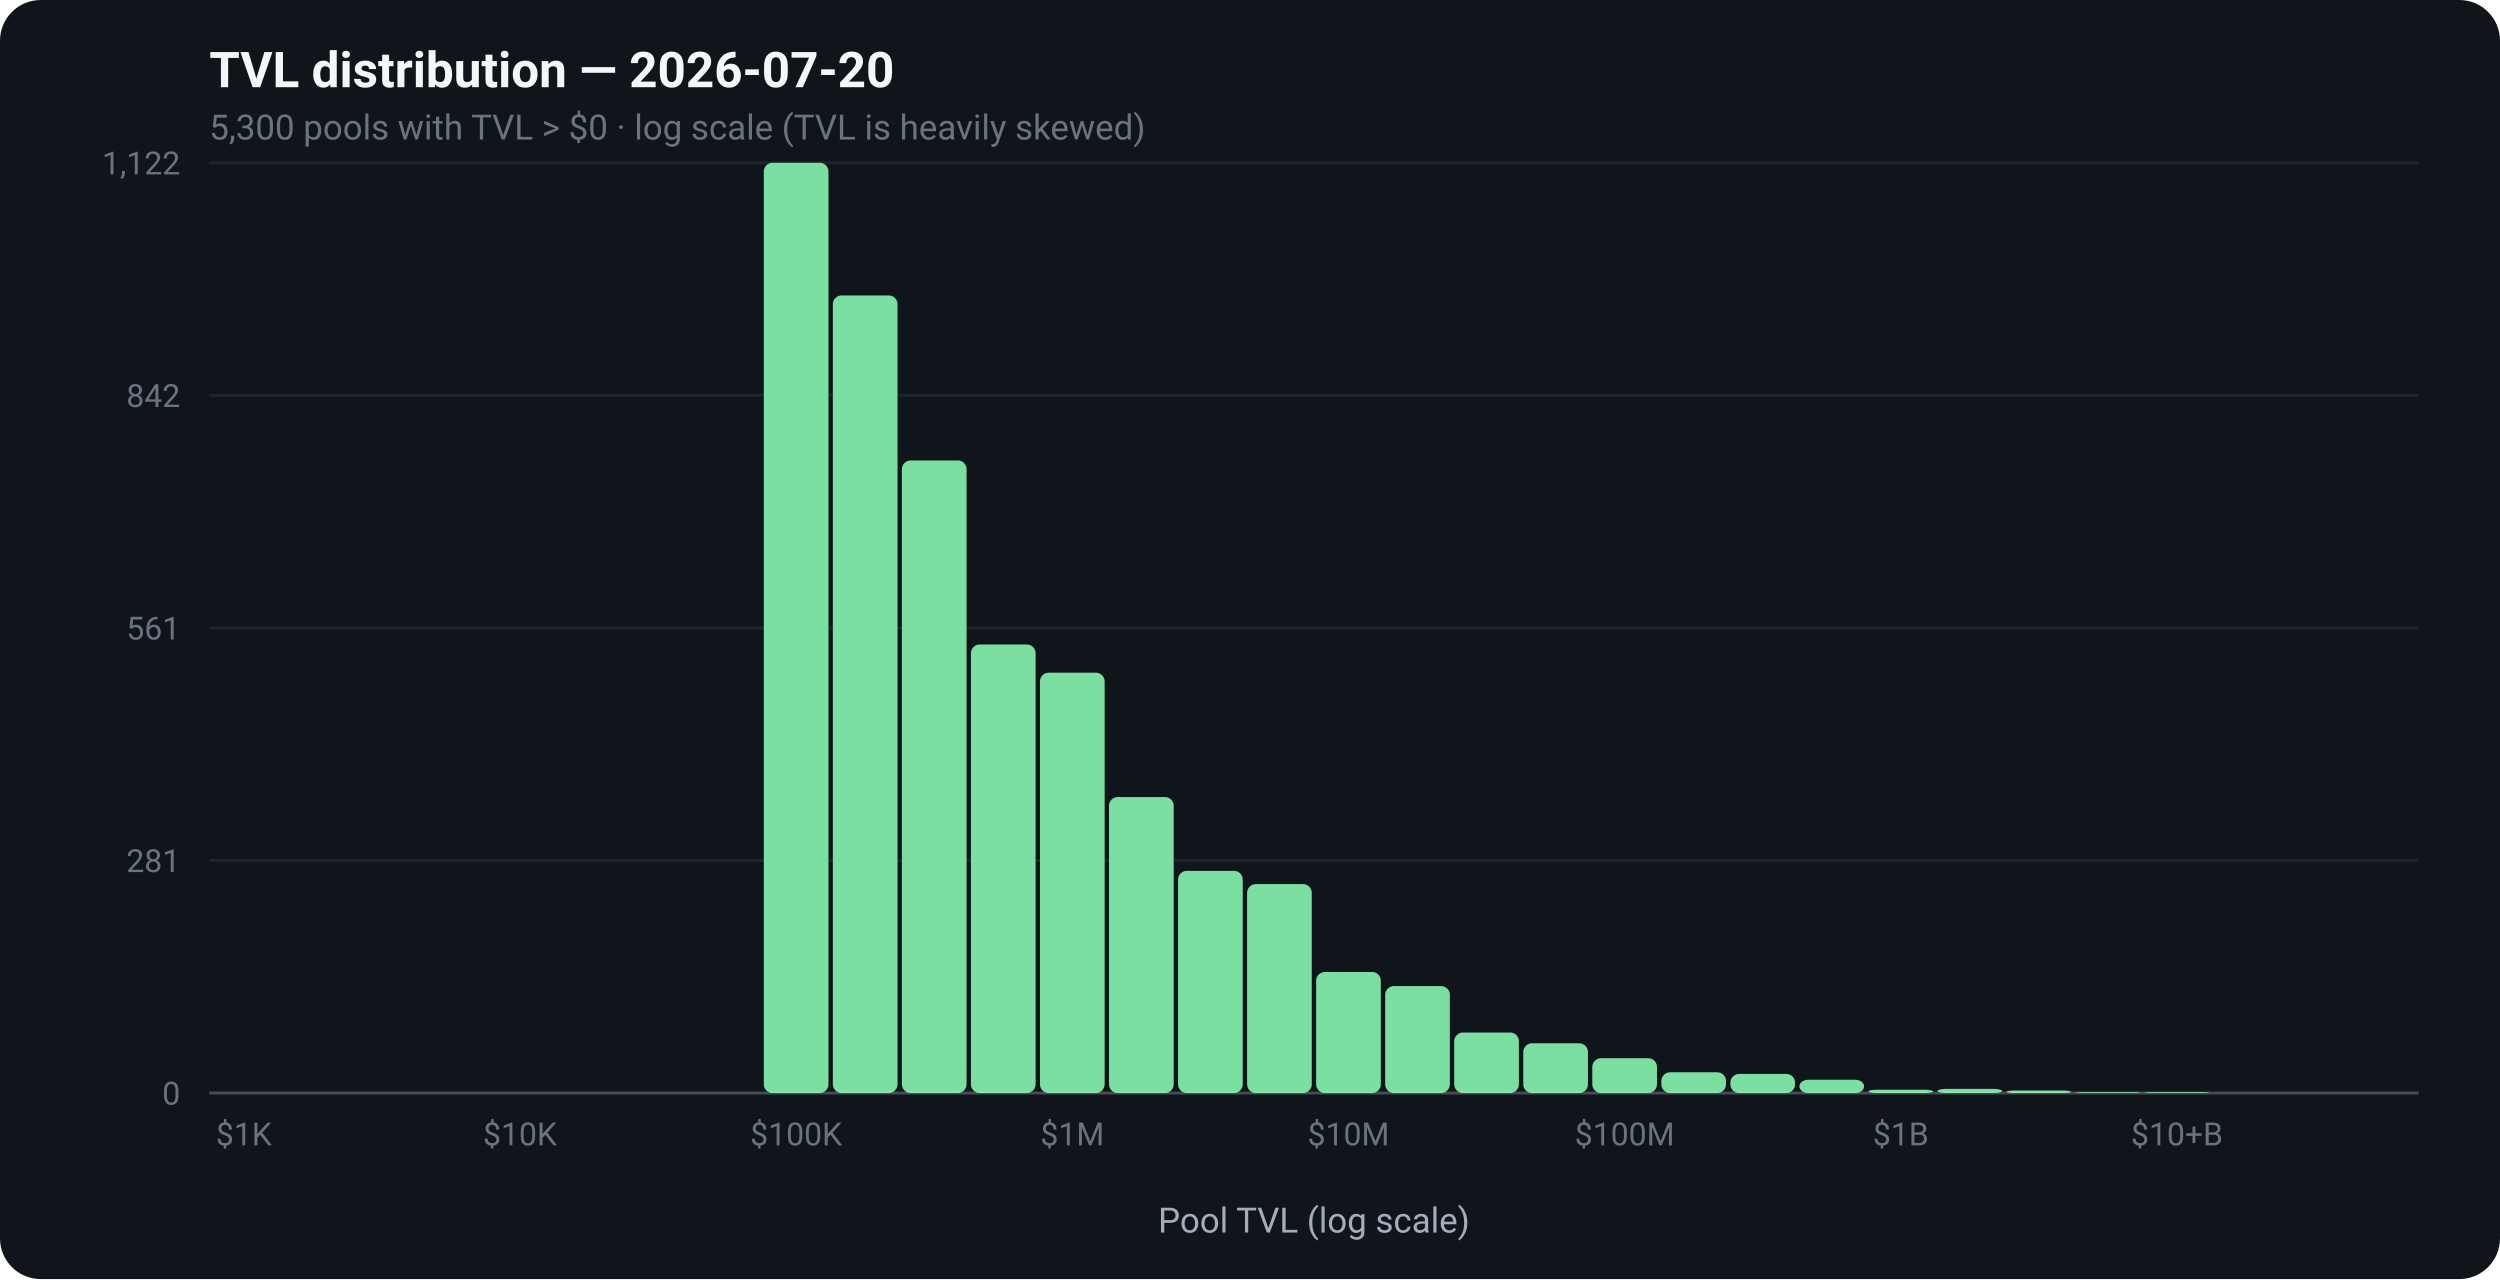
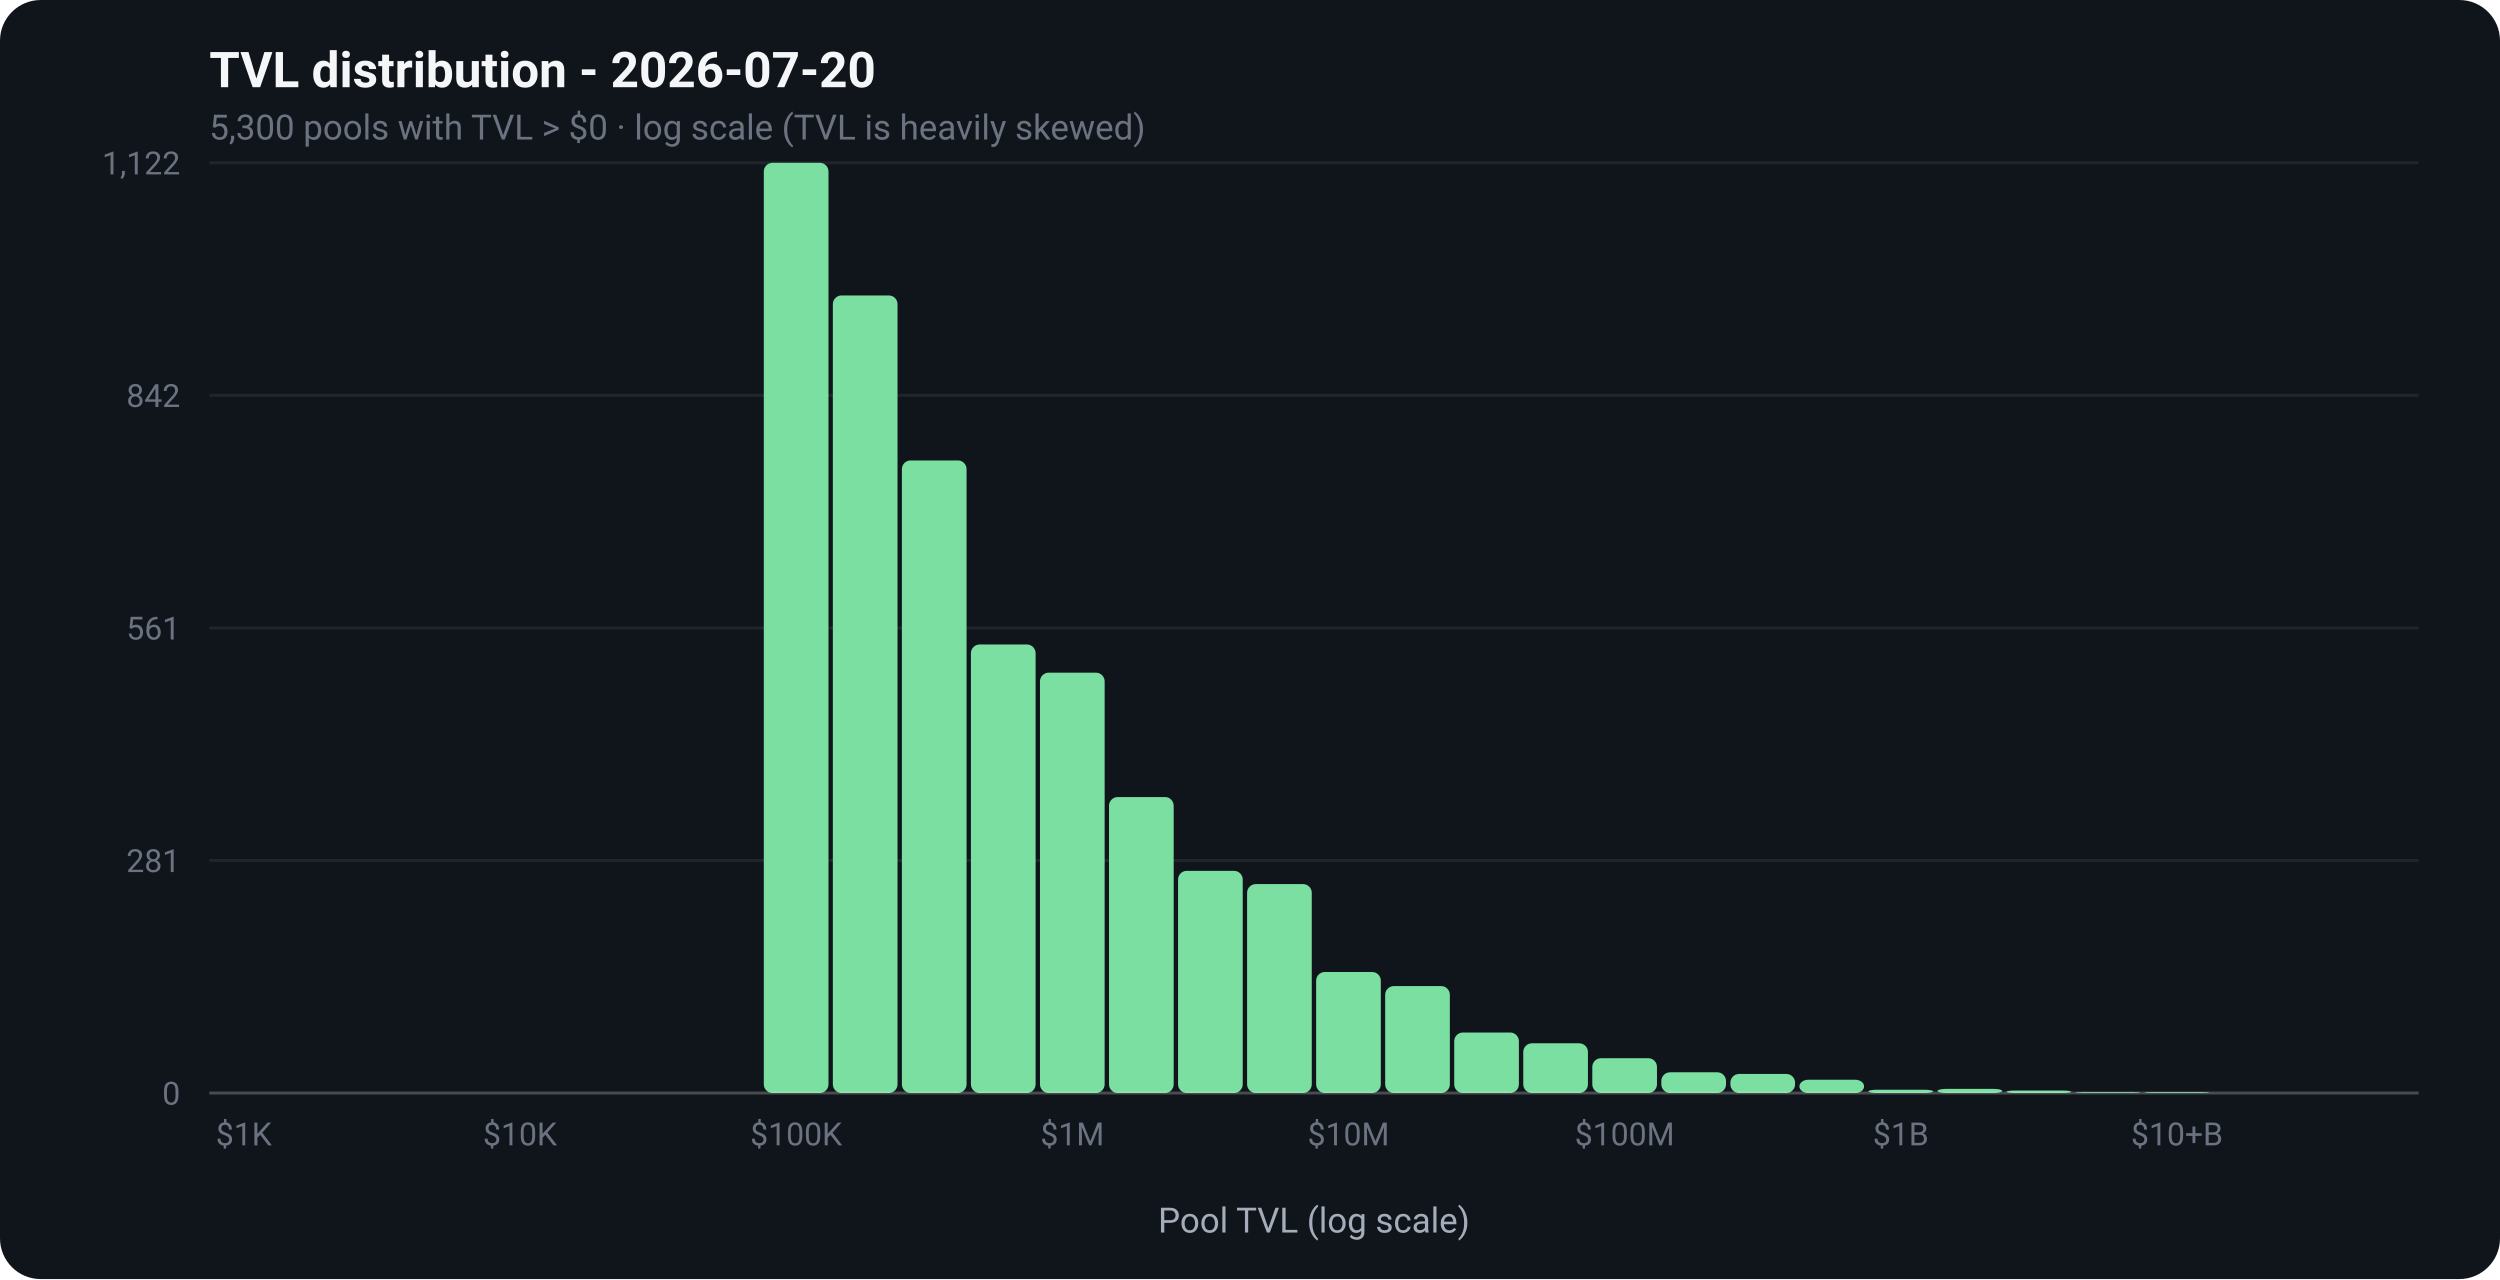
<svg xmlns="http://www.w3.org/2000/svg" viewBox="0 0 860 440" width="860" height="440" font-family="ui-sans-serif, system-ui, -apple-system, Segoe UI, Roboto, sans-serif">
  <rect width="860" height="440" rx="14" fill="#10151c" />
-   <text x="72" y="30" fill="#f5f6f8" font-size="17" font-weight="600">TVL distribution — 2026-07-20</text>
+   <text x="72" y="30" fill="#f5f6f8" font-size="17" font-weight="600">TVL distribution  -  2026-07-20</text>
  <text x="72" y="48" fill="#6b7280" font-size="12">5,300 pools with TVL &gt; $0 · log scale (TVL is heavily skewed)</text>
  <line x1="72" y1="376" x2="832" y2="376" stroke="rgba(255,255,255,0.07)" stroke-width="1" />
  <text x="62" y="380" fill="#6b7280" font-size="11" text-anchor="end">0</text>
  <line x1="72" y1="296" x2="832" y2="296" stroke="rgba(255,255,255,0.07)" stroke-width="1" />
  <text x="62" y="300" fill="#6b7280" font-size="11" text-anchor="end">281</text>
  <line x1="72" y1="216" x2="832" y2="216" stroke="rgba(255,255,255,0.07)" stroke-width="1" />
  <text x="62" y="220" fill="#6b7280" font-size="11" text-anchor="end">561</text>
  <line x1="72" y1="136" x2="832" y2="136" stroke="rgba(255,255,255,0.07)" stroke-width="1" />
  <text x="62" y="140" fill="#6b7280" font-size="11" text-anchor="end">842</text>
  <line x1="72" y1="56" x2="832" y2="56" stroke="rgba(255,255,255,0.07)" stroke-width="1" />
  <text x="62" y="60" fill="#6b7280" font-size="11" text-anchor="end">1,122</text>
  <rect x="72.75" y="376" width="22.25" height="0" fill="#7adfa0" rx="3" />
  <text x="83.88" y="394" fill="#6b7280" font-size="11" text-anchor="middle">$1K</text>
  <rect x="96.5" y="376" width="22.25" height="0" fill="#7adfa0" rx="3" />
  <rect x="120.25" y="376" width="22.25" height="0" fill="#7adfa0" rx="3" />
  <rect x="144" y="376" width="22.25" height="0" fill="#7adfa0" rx="3" />
  <rect x="167.75" y="376" width="22.25" height="0" fill="#7adfa0" rx="3" />
  <text x="178.88" y="394" fill="#6b7280" font-size="11" text-anchor="middle">$10K</text>
  <rect x="191.5" y="376" width="22.25" height="0" fill="#7adfa0" rx="3" />
  <rect x="215.25" y="376" width="22.25" height="0" fill="#7adfa0" rx="3" />
  <rect x="239" y="376" width="22.25" height="0" fill="#7adfa0" rx="3" />
  <rect x="262.75" y="56" width="22.25" height="320" fill="#7adfa0" rx="3" />
  <text x="273.88" y="394" fill="#6b7280" font-size="11" text-anchor="middle">$100K</text>
  <rect x="286.5" y="101.63" width="22.25" height="274.37" fill="#7adfa0" rx="3" />
  <rect x="310.25" y="158.39" width="22.25" height="217.61" fill="#7adfa0" rx="3" />
  <rect x="334" y="221.7" width="22.25" height="154.3" fill="#7adfa0" rx="3" />
  <rect x="357.75" y="231.4" width="22.25" height="144.6" fill="#7adfa0" rx="3" />
  <text x="368.88" y="394" fill="#6b7280" font-size="11" text-anchor="middle">$1M</text>
  <rect x="381.5" y="274.18" width="22.25" height="101.82" fill="#7adfa0" rx="3" />
  <rect x="405.25" y="299.57" width="22.25" height="76.43" fill="#7adfa0" rx="3" />
  <rect x="429" y="304.13" width="22.25" height="71.87" fill="#7adfa0" rx="3" />
  <rect x="452.75" y="334.36" width="22.25" height="41.64" fill="#7adfa0" rx="3" />
  <text x="463.88" y="394" fill="#6b7280" font-size="11" text-anchor="middle">$10M</text>
  <rect x="476.5" y="339.21" width="22.25" height="36.79" fill="#7adfa0" rx="3" />
  <rect x="500.25" y="355.18" width="22.25" height="20.82" fill="#7adfa0" rx="3" />
  <rect x="524" y="358.89" width="22.25" height="17.11" fill="#7adfa0" rx="3" />
  <rect x="547.75" y="364.02" width="22.25" height="11.98" fill="#7adfa0" rx="3" />
  <text x="558.88" y="394" fill="#6b7280" font-size="11" text-anchor="middle">$100M</text>
  <rect x="571.5" y="368.87" width="22.25" height="7.13" fill="#7adfa0" rx="3" />
  <rect x="595.25" y="369.44" width="22.25" height="6.56" fill="#7adfa0" rx="3" />
  <rect x="619" y="371.44" width="22.25" height="4.56" fill="#7adfa0" rx="3" />
  <rect x="642.75" y="374.86" width="22.25" height="1.14" fill="#7adfa0" rx="3" />
  <text x="653.88" y="394" fill="#6b7280" font-size="11" text-anchor="middle">$1B</text>
  <rect x="666.5" y="374.57" width="22.25" height="1.43" fill="#7adfa0" rx="3" />
  <rect x="690.25" y="375.14" width="22.25" height="0.86" fill="#7adfa0" rx="3" />
  <rect x="714" y="375.71" width="22.25" height="0.29" fill="#7adfa0" rx="3" />
  <rect x="737.75" y="375.71" width="22.25" height="0.29" fill="#7adfa0" rx="3" />
  <text x="748.88" y="394" fill="#6b7280" font-size="11" text-anchor="middle">$10+B</text>
  <rect x="761.5" y="376" width="22.25" height="0" fill="#7adfa0" rx="3" />
  <rect x="785.25" y="376" width="22.25" height="0" fill="#7adfa0" rx="3" />
  <rect x="809" y="376" width="22.25" height="0" fill="#7adfa0" rx="3" />
  <line x1="72" y1="376" x2="832" y2="376" stroke="rgba(255,255,255,0.18)" stroke-width="1" />
  <text x="452" y="424" fill="#a6adba" font-size="12" text-anchor="middle">Pool TVL (log scale)</text>
</svg>
